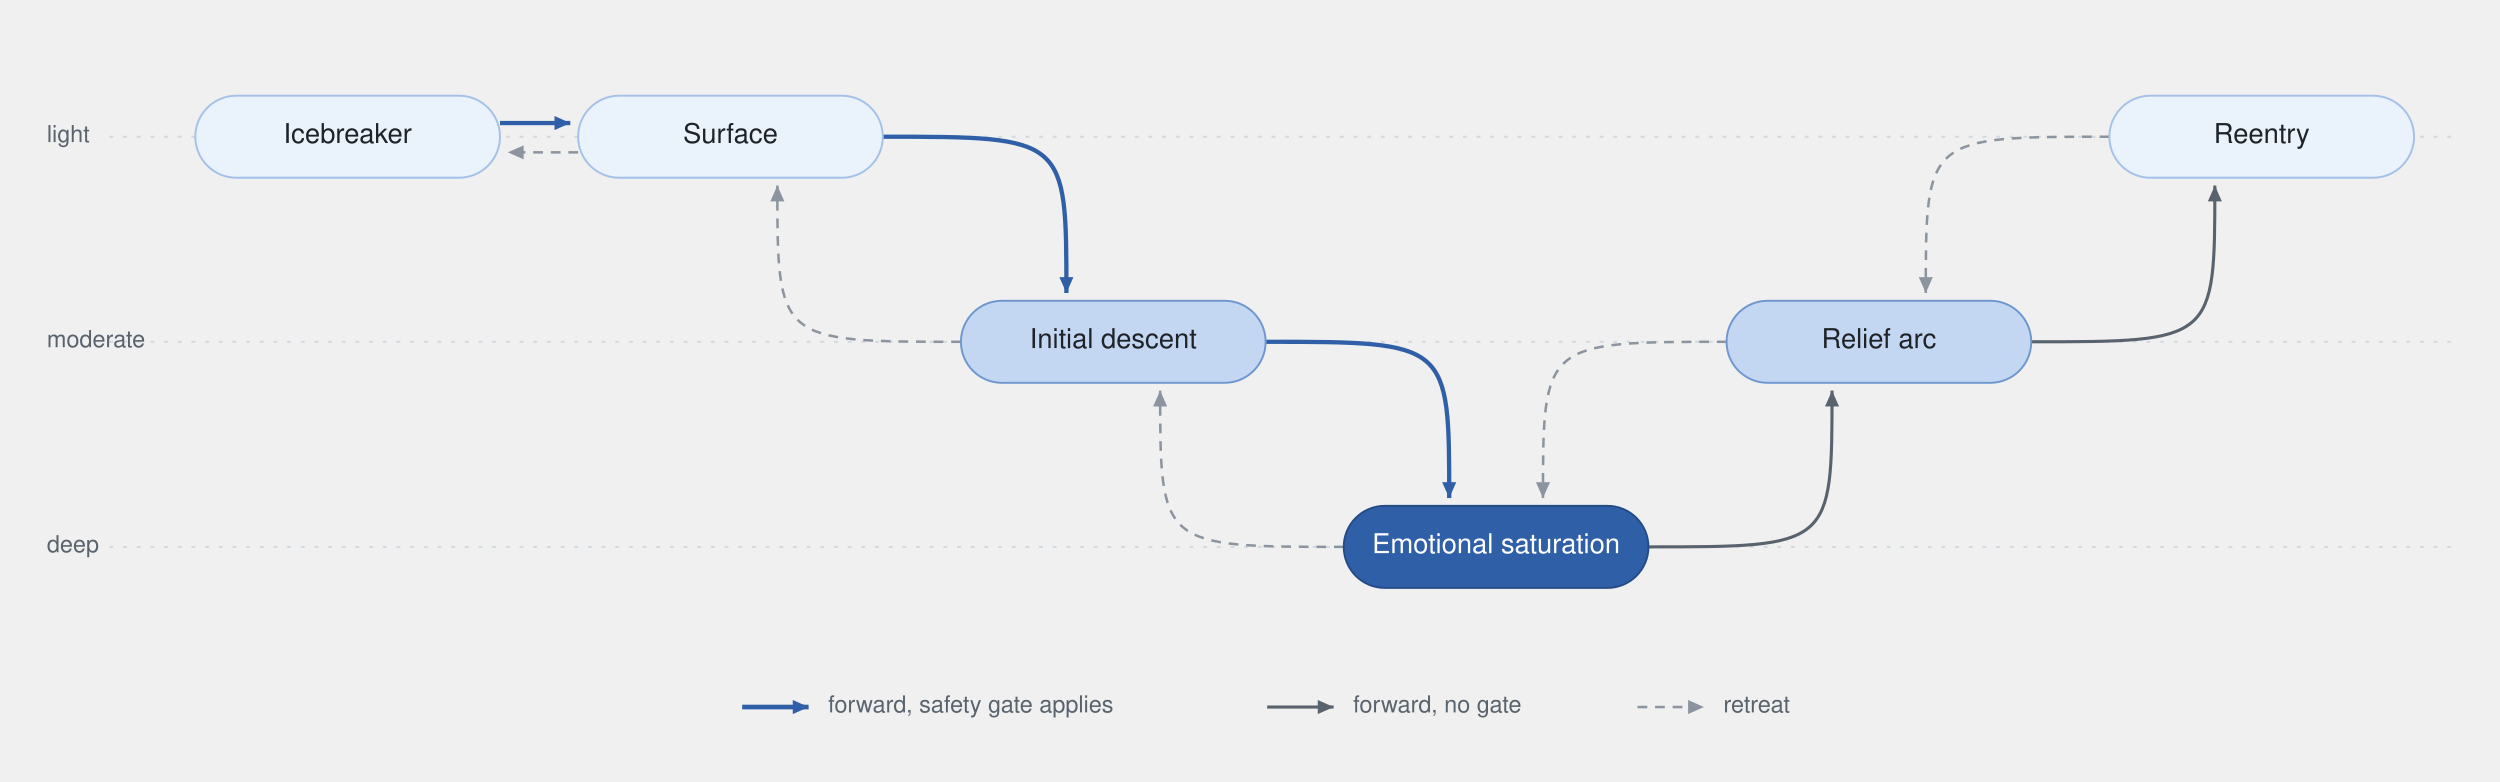
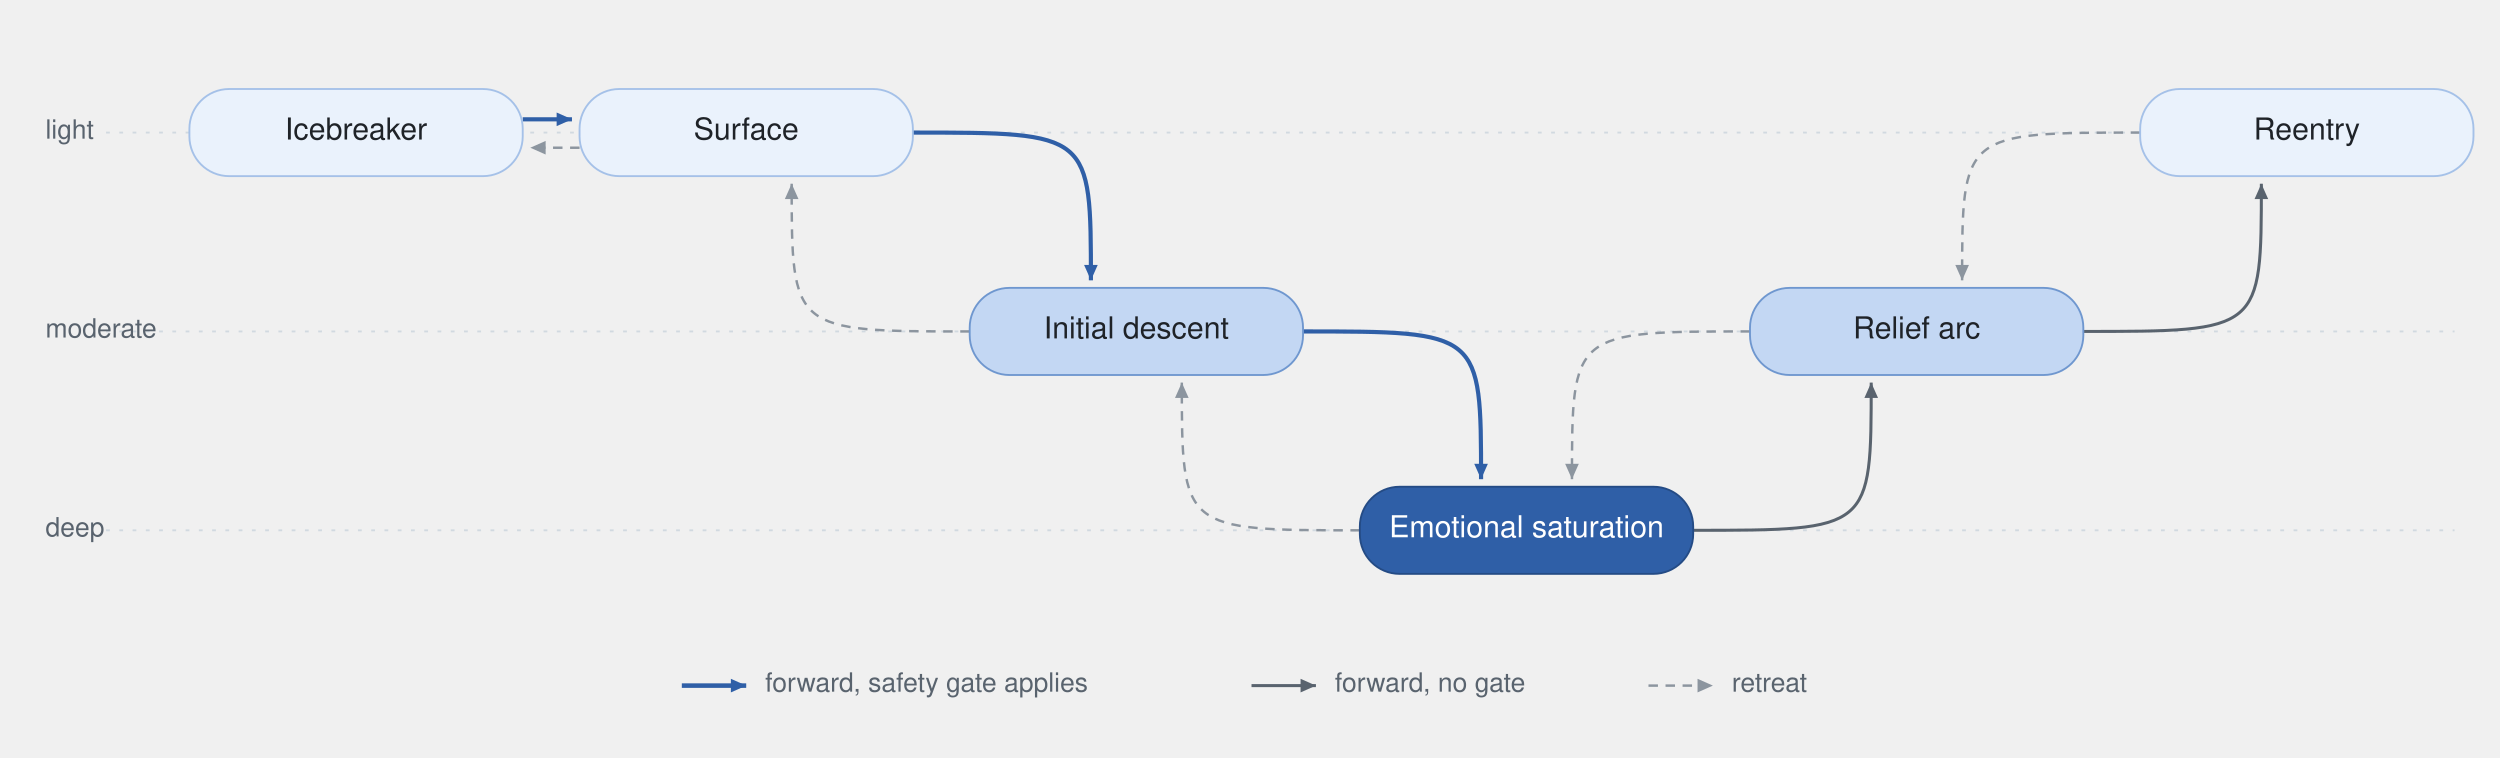
- <svg xmlns="http://www.w3.org/2000/svg" viewBox="0 0 1280 400" font-family="-apple-system, BlinkMacSystemFont, 'Segoe UI', Helvetica, Arial, sans-serif" role="img" aria-label="LDTMP layer arc">
+ <svg xmlns="http://www.w3.org/2000/svg" viewBox="0 0 1320 400" font-family="-apple-system, BlinkMacSystemFont, 'Segoe UI', Helvetica, Arial, sans-serif" role="img" aria-label="LDTMP layer arc">
  <defs>
    <marker id="a-gated" viewBox="0 0 10 10" refX="9" refY="5" markerUnits="userSpaceOnUse" markerWidth="9" markerHeight="9" orient="auto-start-reverse">
      <path d="M0,1 L9,5 L0,9 z" fill="#2f5fa7" />
    </marker>
    <marker id="a-forward" viewBox="0 0 10 10" refX="9" refY="5" markerUnits="userSpaceOnUse" markerWidth="9" markerHeight="9" orient="auto-start-reverse">
      <path d="M0,1 L9,5 L0,9 z" fill="#59636e" />
    </marker>
    <marker id="a-retreat" viewBox="0 0 10 10" refX="9" refY="5" markerUnits="userSpaceOnUse" markerWidth="9" markerHeight="9" orient="auto-start-reverse">
      <path d="M0,1 L9,5 L0,9 z" fill="#8c959f" />
    </marker>
  </defs>
-   <line x1="56" y1="70" x2="1256" y2="70" stroke="#d1d9e0" stroke-width="1" stroke-dasharray="2 5" />
-   <text x="24" y="70" font-size="12" font-weight="400" text-anchor="start" dominant-baseline="central" fill="#59636e">light</text>
-   <line x1="56" y1="175" x2="1256" y2="175" stroke="#d1d9e0" stroke-width="1" stroke-dasharray="2 5" />
-   <text x="24" y="175" font-size="12" font-weight="400" text-anchor="start" dominant-baseline="central" fill="#59636e">moderate</text>
-   <line x1="56" y1="280" x2="1256" y2="280" stroke="#d1d9e0" stroke-width="1" stroke-dasharray="2 5" />
-   <text x="24" y="280" font-size="12" font-weight="400" text-anchor="start" dominant-baseline="central" fill="#59636e">deep</text>
-   <path d="M256.0,63 L292.0,63" fill="none" stroke="#2f5fa7" stroke-width="2.2" marker-end="url(#a-gated)" />
-   <path d="M296.0,78 L260.0,78" fill="none" stroke="#8c959f" stroke-width="1.3" stroke-dasharray="5 4" marker-end="url(#a-retreat)" />
-   <path d="M452.0,70 C546,70 546,70 546,150.0" fill="none" stroke="#2f5fa7" stroke-width="2.2" marker-end="url(#a-gated)" />
-   <path d="M492.0,175 C398,175 398,175 398,95.0" fill="none" stroke="#8c959f" stroke-width="1.3" stroke-dasharray="5 4" marker-end="url(#a-retreat)" />
-   <path d="M648.0,175 C742,175 742,175 742,255.0" fill="none" stroke="#2f5fa7" stroke-width="2.2" marker-end="url(#a-gated)" />
-   <path d="M688.0,280 C594,280 594,280 594,200.0" fill="none" stroke="#8c959f" stroke-width="1.3" stroke-dasharray="5 4" marker-end="url(#a-retreat)" />
-   <path d="M844.0,280 C938,280 938,280 938,200.0" fill="none" stroke="#59636e" stroke-width="1.6" marker-end="url(#a-forward)" />
-   <path d="M884.0,175 C790,175 790,175 790,255.0" fill="none" stroke="#8c959f" stroke-width="1.3" stroke-dasharray="5 4" marker-end="url(#a-retreat)" />
-   <path d="M1040.0,175 C1134,175 1134,175 1134,95.0" fill="none" stroke="#59636e" stroke-width="1.6" marker-end="url(#a-forward)" />
-   <path d="M1080.0,70 C986,70 986,70 986,150.0" fill="none" stroke="#8c959f" stroke-width="1.3" stroke-dasharray="5 4" marker-end="url(#a-retreat)" />
-   <rect x="100.0" y="49.0" width="156" height="42" rx="21" fill="#eaf2fc" stroke="#a5c1e8" stroke-width="1" />
-   <text x="178" y="70" font-size="14" font-weight="500" text-anchor="middle" dominant-baseline="central" fill="#1f2328">Icebreaker</text>
-   <rect x="296.0" y="49.0" width="156" height="42" rx="21" fill="#eaf2fc" stroke="#a5c1e8" stroke-width="1" />
-   <text x="374" y="70" font-size="14" font-weight="500" text-anchor="middle" dominant-baseline="central" fill="#1f2328">Surface</text>
-   <rect x="492.0" y="154.0" width="156" height="42" rx="21" fill="#c3d7f3" stroke="#6f97cf" stroke-width="1" />
-   <text x="570" y="175" font-size="14" font-weight="500" text-anchor="middle" dominant-baseline="central" fill="#1f2328">Initial descent</text>
-   <rect x="688.0" y="259.0" width="156" height="42" rx="21" fill="#2f5fa7" stroke="#244b85" stroke-width="1" />
-   <text x="766" y="280" font-size="14" font-weight="500" text-anchor="middle" dominant-baseline="central" fill="#ffffff">Emotional saturation</text>
-   <rect x="884.0" y="154.0" width="156" height="42" rx="21" fill="#c3d7f3" stroke="#6f97cf" stroke-width="1" />
-   <text x="962" y="175" font-size="14" font-weight="500" text-anchor="middle" dominant-baseline="central" fill="#1f2328">Relief arc</text>
-   <rect x="1080.0" y="49.0" width="156" height="42" rx="21" fill="#eaf2fc" stroke="#a5c1e8" stroke-width="1" />
-   <text x="1158" y="70" font-size="14" font-weight="500" text-anchor="middle" dominant-baseline="central" fill="#1f2328">Reentry</text>
-   <line x1="380" y1="362" x2="414" y2="362" stroke="#2f5fa7" stroke-width="2.4" marker-end="url(#a-gated)" />
-   <text x="424" y="362" font-size="12" font-weight="400" text-anchor="start" dominant-baseline="central" fill="#59636e">forward, safety gate applies</text>
-   <line x1="648.8" y1="362" x2="682.8" y2="362" stroke="#59636e" stroke-width="1.6" marker-end="url(#a-forward)" />
-   <text x="692.8" y="362" font-size="12" font-weight="400" text-anchor="start" dominant-baseline="central" fill="#59636e">forward, no gate</text>
-   <line x1="838.4" y1="362" x2="872.4" y2="362" stroke="#8c959f" stroke-width="1.3" stroke-dasharray="5 4" marker-end="url(#a-retreat)" />
-   <text x="882.4" y="362" font-size="12" font-weight="400" text-anchor="start" dominant-baseline="central" fill="#59636e">retreat</text>
+   <line x1="56" y1="70" x2="1296" y2="70" stroke="#d1d9e0" stroke-width="1" stroke-dasharray="2 5" />
+   <text x="24" y="70" font-size="14" font-weight="400" text-anchor="start" dominant-baseline="central" fill="#59636e">light</text>
+   <line x1="56" y1="175" x2="1296" y2="175" stroke="#d1d9e0" stroke-width="1" stroke-dasharray="2 5" />
+   <text x="24" y="175" font-size="14" font-weight="400" text-anchor="start" dominant-baseline="central" fill="#59636e">moderate</text>
+   <line x1="56" y1="280" x2="1296" y2="280" stroke="#d1d9e0" stroke-width="1" stroke-dasharray="2 5" />
+   <text x="24" y="280" font-size="14" font-weight="400" text-anchor="start" dominant-baseline="central" fill="#59636e">deep</text>
+   <path d="M276.0,63 L302.0,63" fill="none" stroke="#2f5fa7" stroke-width="2.2" marker-end="url(#a-gated)" />
+   <path d="M306.0,78 L280.0,78" fill="none" stroke="#8c959f" stroke-width="1.3" stroke-dasharray="5 4" marker-end="url(#a-retreat)" />
+   <path d="M482.0,70 C576,70 576,70 576,148.0" fill="none" stroke="#2f5fa7" stroke-width="2.2" marker-end="url(#a-gated)" />
+   <path d="M512.0,175 C418,175 418,175 418,97.0" fill="none" stroke="#8c959f" stroke-width="1.3" stroke-dasharray="5 4" marker-end="url(#a-retreat)" />
+   <path d="M688.0,175 C782,175 782,175 782,253.0" fill="none" stroke="#2f5fa7" stroke-width="2.2" marker-end="url(#a-gated)" />
+   <path d="M718.0,280 C624,280 624,280 624,202.0" fill="none" stroke="#8c959f" stroke-width="1.3" stroke-dasharray="5 4" marker-end="url(#a-retreat)" />
+   <path d="M894.0,280 C988,280 988,280 988,202.0" fill="none" stroke="#59636e" stroke-width="1.6" marker-end="url(#a-forward)" />
+   <path d="M924.0,175 C830,175 830,175 830,253.0" fill="none" stroke="#8c959f" stroke-width="1.3" stroke-dasharray="5 4" marker-end="url(#a-retreat)" />
+   <path d="M1100.0,175 C1194,175 1194,175 1194,97.0" fill="none" stroke="#59636e" stroke-width="1.6" marker-end="url(#a-forward)" />
+   <path d="M1130.0,70 C1036,70 1036,70 1036,148.0" fill="none" stroke="#8c959f" stroke-width="1.3" stroke-dasharray="5 4" marker-end="url(#a-retreat)" />
+   <rect x="100.0" y="47.0" width="176" height="46" rx="21" fill="#eaf2fc" stroke="#a5c1e8" stroke-width="1" />
+   <text x="188" y="70" font-size="16" font-weight="500" text-anchor="middle" dominant-baseline="central" fill="#1f2328">Icebreaker</text>
+   <rect x="306.0" y="47.0" width="176" height="46" rx="21" fill="#eaf2fc" stroke="#a5c1e8" stroke-width="1" />
+   <text x="394" y="70" font-size="16" font-weight="500" text-anchor="middle" dominant-baseline="central" fill="#1f2328">Surface</text>
+   <rect x="512.0" y="152.0" width="176" height="46" rx="21" fill="#c3d7f3" stroke="#6f97cf" stroke-width="1" />
+   <text x="600" y="175" font-size="16" font-weight="500" text-anchor="middle" dominant-baseline="central" fill="#1f2328">Initial descent</text>
+   <rect x="718.0" y="257.0" width="176" height="46" rx="21" fill="#2f5fa7" stroke="#244b85" stroke-width="1" />
+   <text x="806" y="280" font-size="16" font-weight="500" text-anchor="middle" dominant-baseline="central" fill="#ffffff">Emotional saturation</text>
+   <rect x="924.0" y="152.0" width="176" height="46" rx="21" fill="#c3d7f3" stroke="#6f97cf" stroke-width="1" />
+   <text x="1012" y="175" font-size="16" font-weight="500" text-anchor="middle" dominant-baseline="central" fill="#1f2328">Relief arc</text>
+   <rect x="1130.0" y="47.0" width="176" height="46" rx="21" fill="#eaf2fc" stroke="#a5c1e8" stroke-width="1" />
+   <text x="1218" y="70" font-size="16" font-weight="500" text-anchor="middle" dominant-baseline="central" fill="#1f2328">Reentry</text>
+   <line x1="360" y1="362" x2="394" y2="362" stroke="#2f5fa7" stroke-width="2.4" marker-end="url(#a-gated)" />
+   <text x="404" y="362" font-size="14" font-weight="400" text-anchor="start" dominant-baseline="central" fill="#59636e">forward, safety gate applies</text>
+   <line x1="660.8" y1="362" x2="694.8" y2="362" stroke="#59636e" stroke-width="1.6" marker-end="url(#a-forward)" />
+   <text x="704.8" y="362" font-size="14" font-weight="400" text-anchor="start" dominant-baseline="central" fill="#59636e">forward, no gate</text>
+   <line x1="870.4" y1="362" x2="904.4" y2="362" stroke="#8c959f" stroke-width="1.3" stroke-dasharray="5 4" marker-end="url(#a-retreat)" />
+   <text x="914.4" y="362" font-size="14" font-weight="400" text-anchor="start" dominant-baseline="central" fill="#59636e">retreat</text>
</svg>
